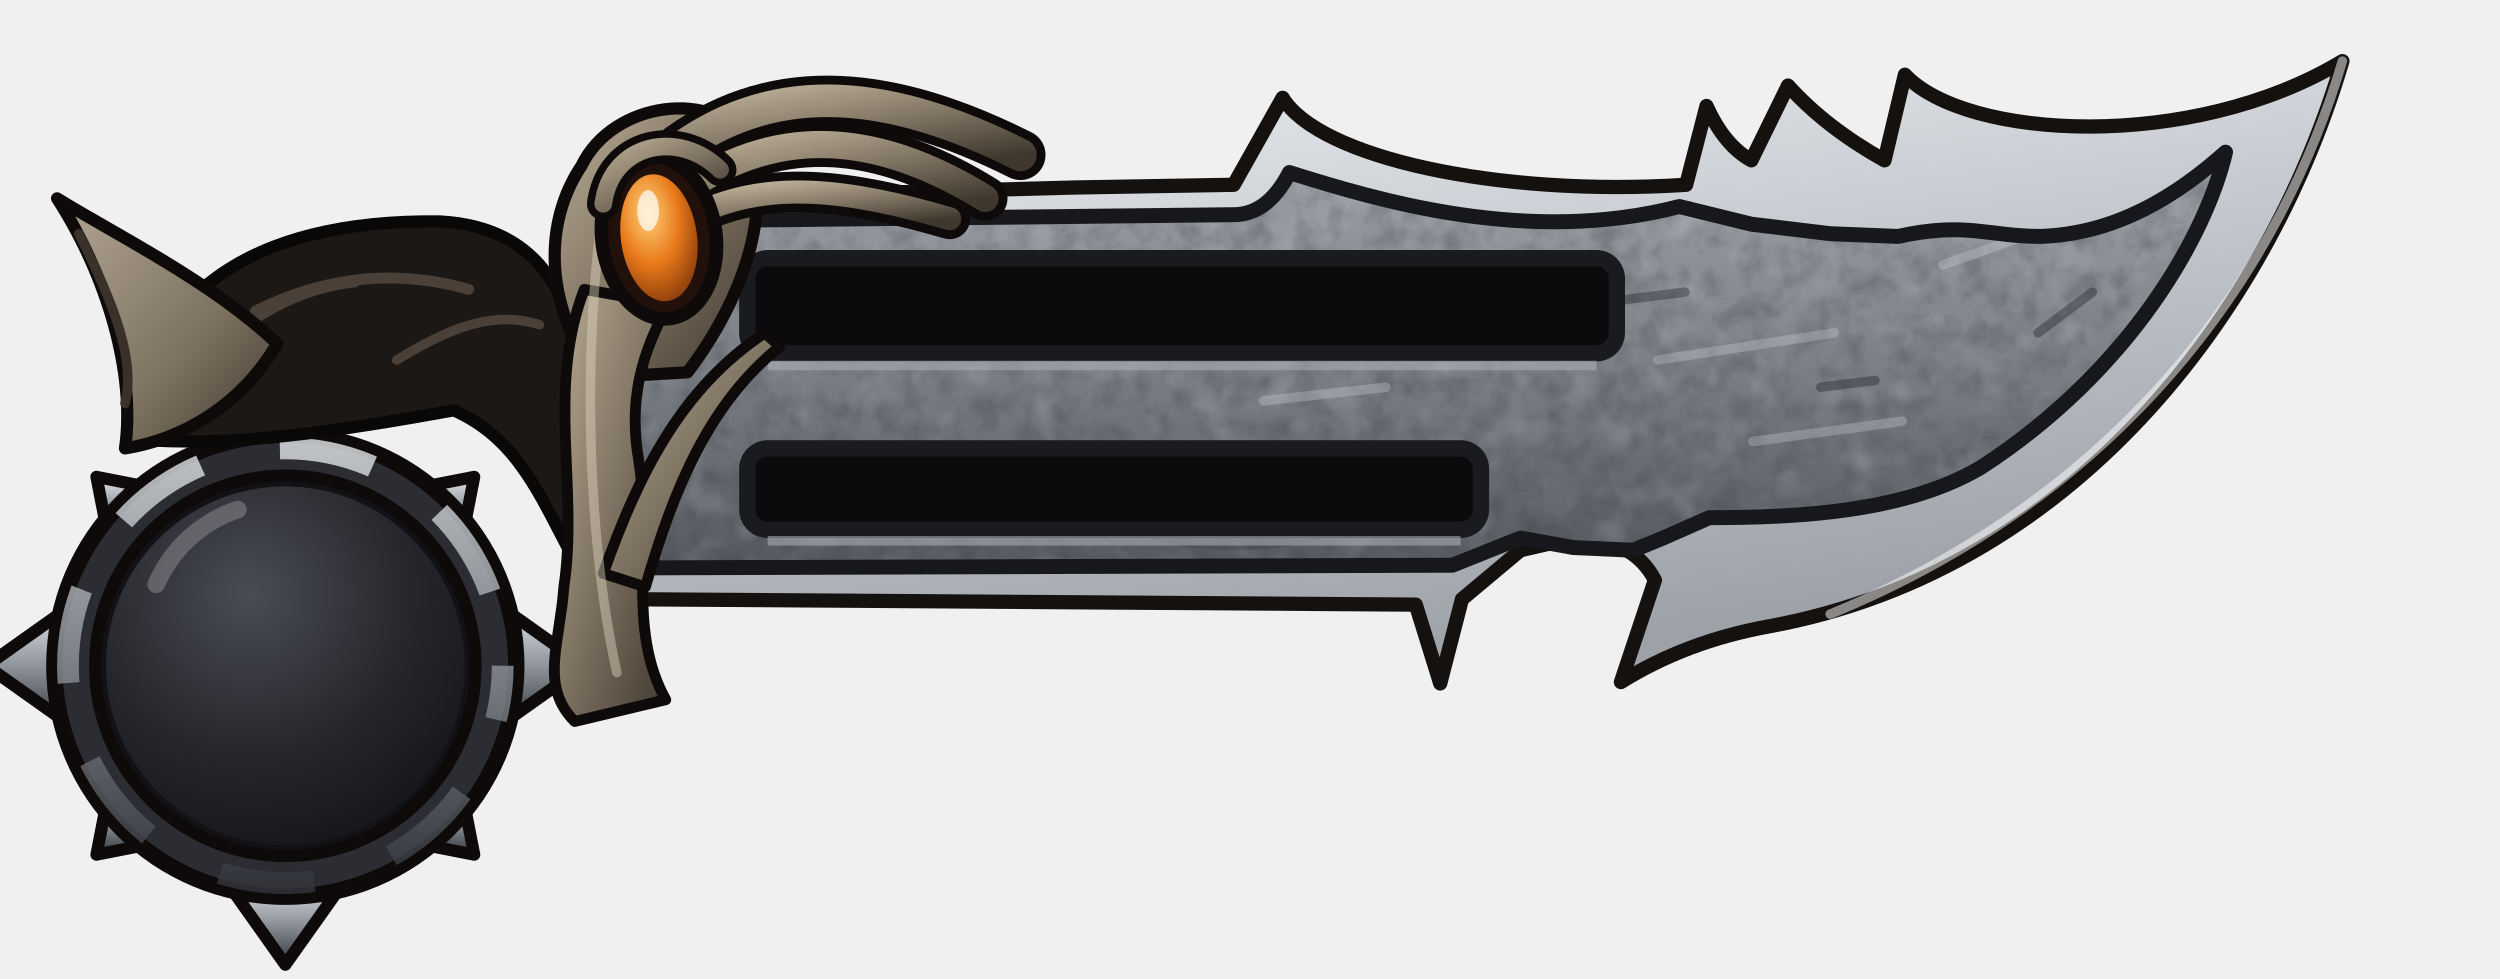
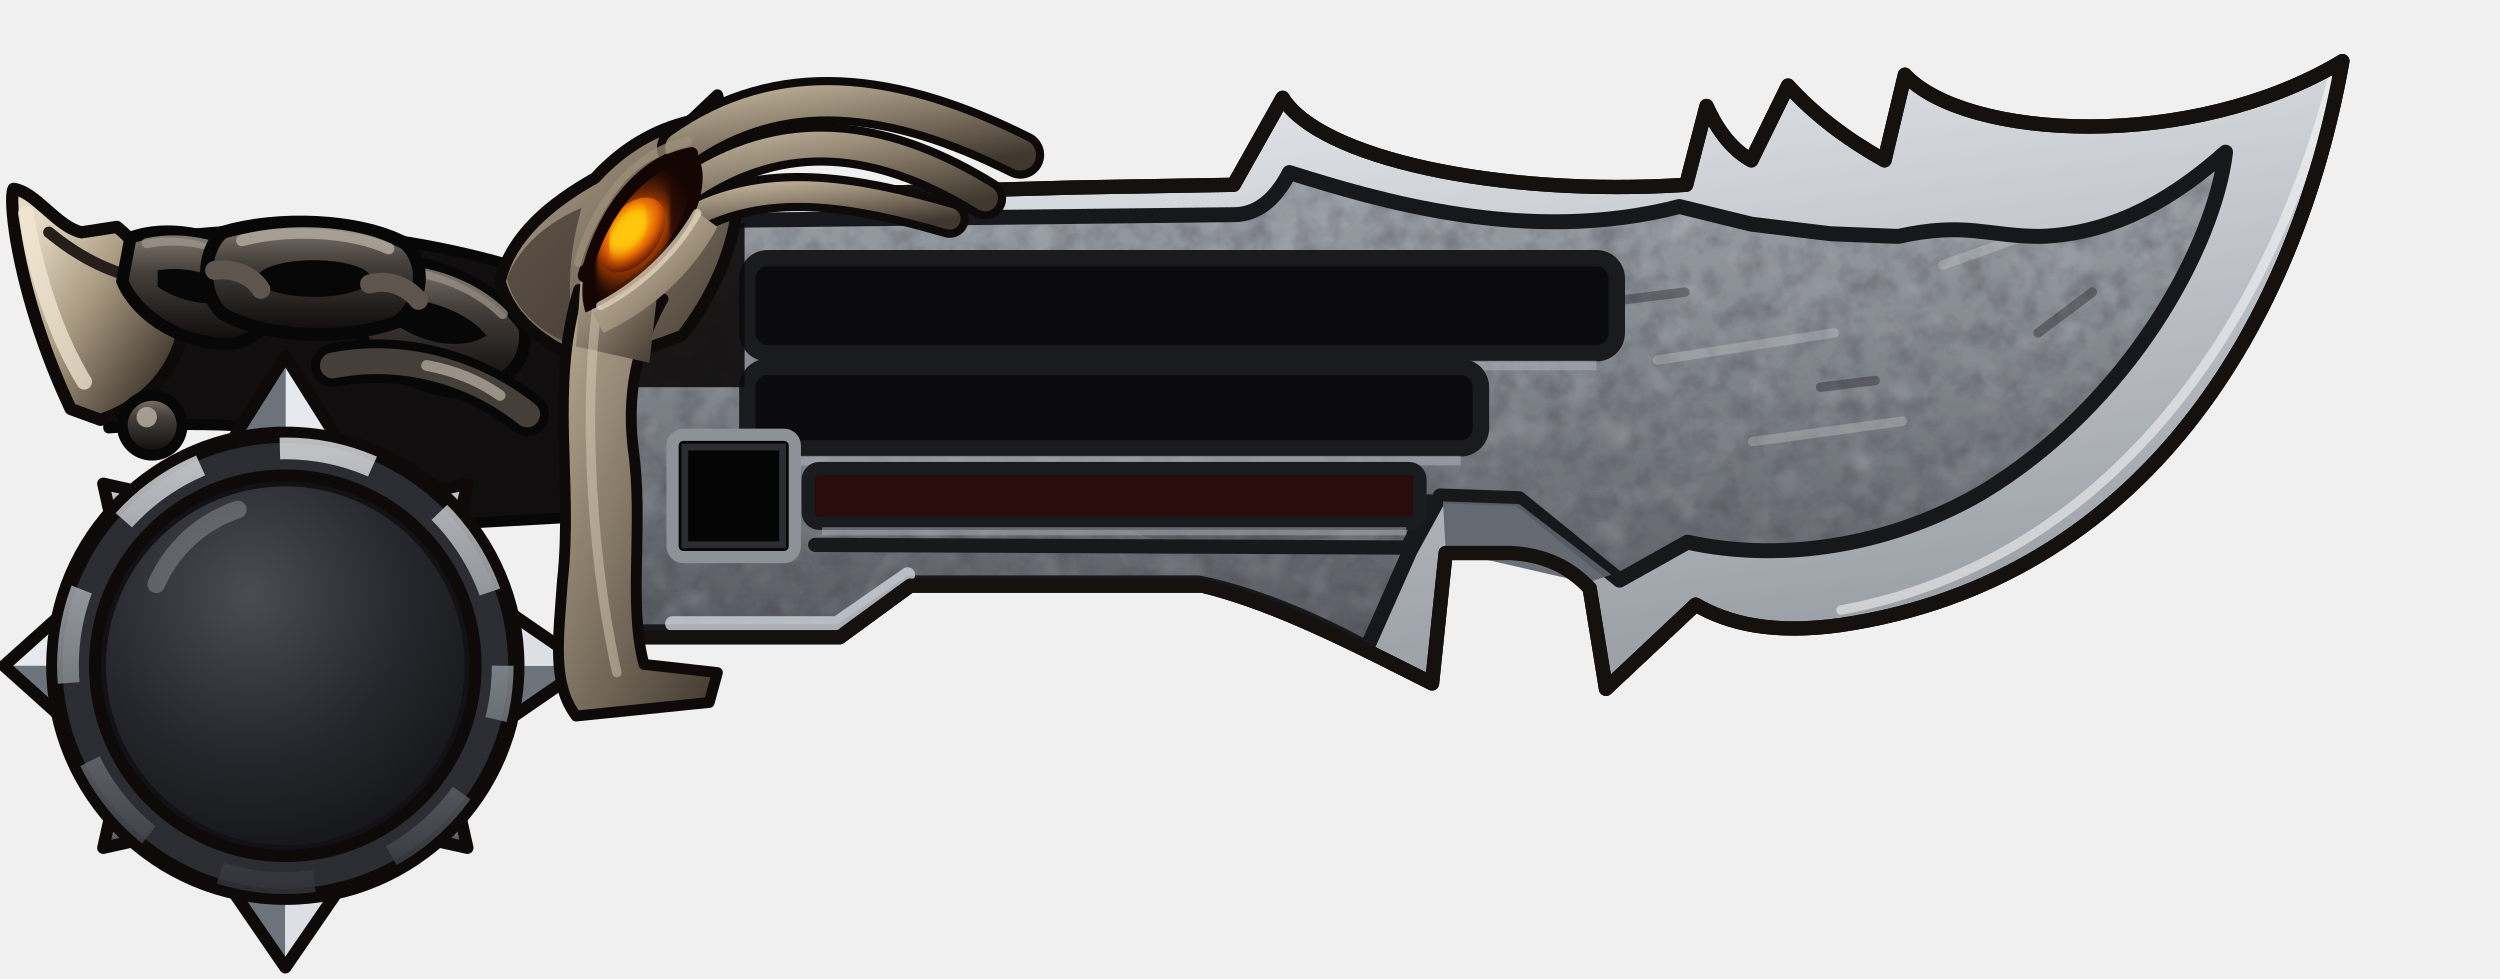
<svg xmlns="http://www.w3.org/2000/svg" viewBox="0 0 184 72" width="184" height="72">
  <defs>
    <linearGradient id="face" x1="0" y1="0" x2="0" y2="1">
      <stop offset="0" stop-color="#9ea3aa" />
      <stop offset="0.5" stop-color="#7c8087" />
      <stop offset="1" stop-color="#565960" />
    </linearGradient>
    <linearGradient id="bevel" x1="0" y1="0" x2="0.35" y2="1">
      <stop offset="0" stop-color="#eceef1" />
      <stop offset="0.5" stop-color="#c4c8ce" />
      <stop offset="1" stop-color="#9da1a8" />
    </linearGradient>
    <linearGradient id="silver" x1="0" y1="0" x2="0" y2="1">
      <stop offset="0" stop-color="#e4e7ea" />
      <stop offset="0.5" stop-color="#8f959c" />
      <stop offset="1" stop-color="#33363c" />
    </linearGradient>
    <linearGradient id="bone" x1="0" y1="0" x2="1" y2="1">
      <stop offset="0" stop-color="#b9ab94" />
      <stop offset="0.5" stop-color="#7f7362" />
      <stop offset="1" stop-color="#40382f" />
    </linearGradient>
-     <linearGradient id="ear" x1="0" y1="0" x2="1" y2="1">
-       <stop offset="0" stop-color="#b3a794" />
-       <stop offset="0.6" stop-color="#7d725f" />
-       <stop offset="1" stop-color="#3f372f" />
+     <linearGradient id="pommel" x1="0.12" y1="0.18" x2="0.88" y2="0.88">
+       <stop offset="0" stop-color="#e5d9c3" />
+       <stop offset="0.45" stop-color="#a6977f" />
+       <stop offset="1" stop-color="#3a3128" />
+     </linearGradient>
+     <linearGradient id="ironLink" x1="0" y1="0" x2="0" y2="1">
+       <stop offset="0" stop-color="#847c73" />
+       <stop offset="0.35" stop-color="#47413c" />
+       <stop offset="0.75" stop-color="#211e1c" />
+       <stop offset="1" stop-color="#0d0b0b" />
    </linearGradient>
    <radialGradient id="sphere" cx="0.4" cy="0.3" r="0.9">
      <stop offset="0" stop-color="#4a4c54" />
      <stop offset="0.5" stop-color="#26272c" />
      <stop offset="1" stop-color="#0d0d10" />
    </radialGradient>
    <radialGradient id="gem" cx="0.4" cy="0.3" r="0.8">
      <stop offset="0" stop-color="#ffd27a" />
      <stop offset="0.5" stop-color="#e8791a" />
      <stop offset="1" stop-color="#7a3208" />
    </radialGradient>
+     <radialGradient id="eye" cx="0.42" cy="0.44" r="0.58">
+       <stop offset="0" stop-color="#ffd41c" />
+       <stop offset="0.32" stop-color="#ffb404" />
+       <stop offset="0.68" stop-color="#e06006" />
+       <stop offset="1" stop-color="#6e1e05" />
+     </radialGradient>
+     <radialGradient id="socket" cx="0.5" cy="0.48" r="0.58">
+       <stop offset="0" stop-color="#7a2406" />
+       <stop offset="0.55" stop-color="#330f05" />
+       <stop offset="1" stop-color="#140604" />
+     </radialGradient>
+     <linearGradient id="cheek" x1="0" y1="0" x2="1" y2="1">
+       <stop offset="0" stop-color="#d8cab4" />
+       <stop offset="0.55" stop-color="#9e907b" />
+       <stop offset="1" stop-color="#4e4439" />
+     </linearGradient>
+     <filter id="glow" x="-80%" y="-80%" width="260%" height="260%">
+       <feGaussianBlur stdDeviation="0.75" />
+     </filter>
+     <filter id="core" x="-100%" y="-100%" width="300%" height="300%">
+       <feGaussianBlur stdDeviation="0.35" />
+     </filter>
    <clipPath id="faceClip">
-       <path d="M158.0 30.8 L202.8 30.3 Q205.3 30.3 206.9 27.2 C213.3 29.2 224.4 32.6 235.6 29.7 L240.9 31.0 L246.7 31.7 L251.7 31.9 C256.7 30.8 258.3 31.9 262.2 31.9 C267.8 31.7 272.2 28.9 275.8 25.7 C274.4 31.7 268.9 41.7 257.8 48.9 C252.2 52.2 244.4 52.6 237.8 52.6 L234.4 54.1 L232.2 55.0 L227.8 54.8 L223.9 54.1 L218.9 56.1 L158.0 56.3 Z" />
+       <path d="M158.0 30.8 L202.8 30.3 Q205.3 30.3 206.9 27.2 C213.3 29.2 224.4 32.6 235.6 29.7 L240.9 31.0 L246.7 31.7 L251.7 31.9 C256.7 30.8 258.3 31.9 262.2 31.9 C267.8 31.7 272.2 28.9 275.8 25.7 C275.0 32.5 268.8 44.2 257.8 50.8 C250.5 55.0 242.5 55.8 236.2 54.4 L231.2 57.2 L223.8 51.2 L218.0 51.0 L215.8 55.0 L212.6 62.2 C208.5 60.0 204.2 58.2 200.2 57.4 L179.0 57.4 L173.8 61.0 L158.0 61.0 Z" />
    </clipPath>
    <filter id="grain" x="0" y="0" width="100%" height="100%">
      <feTurbulence type="fractalNoise" baseFrequency="0.55" numOctaves="3" seed="7" result="n" />
      <feColorMatrix in="n" type="matrix" values="0 0 0 0 0.05  0 0 0 0 0.05  0 0 0 0 0.06  0 0 0 0.7 -0.28" result="d" />
      <feComposite in="d" in2="SourceAlpha" operator="in" />
    </filter>
    <filter id="grainLight" x="0" y="0" width="100%" height="100%">
      <feTurbulence type="fractalNoise" baseFrequency="0.4" numOctaves="2" seed="21" result="n" />
      <feColorMatrix in="n" type="matrix" values="0 0 0 0 0.9  0 0 0 0 0.92  0 0 0 0 0.95  0 0 0 1.0 -0.52" result="d" />
      <feComposite in="d" in2="SourceAlpha" operator="in" />
    </filter>
  </defs>
  <g transform="translate(-112 -14.5)">
-     <path d="M158.0 29.2 L191.1 28.3 L202.8 28.1 L206.4 21.7 C209.1 26.1 222.2 29.0 236.1 28.1 L237.6 22.3 Q238.9 25.2 240.9 26.3 L243.6 20.8 Q246.4 23.9 250.7 26.3 L252.2 20.0 C256.7 24.8 273.3 25.7 284.4 19.0 C279.4 36.1 265.6 56.3 242.2 60.6 Q236.1 61.7 231.3 64.7 L233.8 57.2 Q232.2 54.1 227.8 54.1 L223.9 55.0 L219.6 58.6 L218.0 64.8 L216.2 59.0 L158.0 58.6 Z" fill="url(#bevel)" stroke="#14110f" stroke-width="1.05" stroke-linejoin="round" />
-     <path d="M158.0 30.8 L202.8 30.3 Q205.3 30.3 206.9 27.2 C213.3 29.2 224.4 32.6 235.6 29.7 L240.9 31.0 L246.7 31.7 L251.7 31.9 C256.7 30.8 258.3 31.9 262.2 31.9 C267.8 31.7 272.2 28.9 275.8 25.7 C274.4 31.7 268.9 41.7 257.8 48.9 C252.2 52.2 244.4 52.6 237.8 52.6 L234.4 54.1 L232.2 55.0 L227.8 54.8 L223.9 54.1 L218.9 56.1 L158.0 56.3 Z" fill="url(#face)" />
+     <path d="M158.0 29.2 L191.1 28.3 L202.8 28.1 L206.4 21.7 C209.1 26.1 222.2 29.0 236.1 28.1 L237.6 22.3 Q238.9 25.2 240.9 26.3 L243.6 20.8 Q246.4 23.9 250.7 26.3 L252.2 20.0 C256.7 24.8 273.3 25.7 284.4 19.0 C281.0 38.2 269.8 57.2 247.5 60.5 C242.5 61.2 239.2 60.4 236.8 59.0 L230.2 65.2 L229.0 57.8 Q226.8 55.4 223.2 55.2 L218.4 55.2 L217.4 64.8 C212.2 62.2 206.2 59.0 200.5 57.6 L179.0 57.6 L173.8 61.4 L158.0 61.4 Z" fill="url(#bevel)" stroke="#14110f" stroke-width="1.05" stroke-linejoin="round" />
+     <path d="M158.0 30.8 L202.8 30.3 Q205.3 30.3 206.9 27.2 C213.3 29.2 224.4 32.6 235.6 29.7 L240.9 31.0 L246.7 31.7 L251.7 31.9 C256.7 30.8 258.3 31.9 262.2 31.9 C267.8 31.7 272.2 28.9 275.8 25.7 C275.0 32.5 268.8 44.2 257.8 50.8 C250.5 55.0 242.5 55.8 236.2 54.4 L231.2 57.2 L223.8 51.2 L218.0 51.0 L215.8 55.0 L212.6 62.2 C208.5 60.0 204.2 58.2 200.2 57.4 L179.0 57.4 L173.8 61.0 L158.0 61.0 Z" fill="url(#face)" />
    <rect x="150" y="14" width="140" height="60" filter="url(#grain)" clip-path="url(#faceClip)" />
    <rect x="150" y="14" width="140" height="60" filter="url(#grainLight)" clip-path="url(#faceClip)" opacity="0.4" />
    <g clip-path="url(#faceClip)" fill="none" stroke-linecap="round">
      <path d="M234 41 L247 39 M241 47 L252 45.5 M255 34 L262 31.5 M205 44 L214 43" stroke="#e3e6e9" stroke-opacity="0.26" stroke-width="0.7" />
      <path d="M228 37 L236 36 M246 43 L250 42.5 M262 39 L266 36" stroke="#15161a" stroke-opacity="0.35" stroke-width="0.7" />
      <ellipse cx="203" cy="52" rx="9" ry="3" fill="#15161a" fill-opacity="0.14" stroke="none" />
    </g>
-     <path d="M158.0 30.8 L202.8 30.3 Q205.3 30.3 206.9 27.2 C213.3 29.2 224.4 32.6 235.6 29.7 L240.9 31.0 L246.7 31.7 L251.7 31.9 C256.7 30.8 258.3 31.9 262.2 31.9 C267.8 31.7 272.2 28.9 275.8 25.7 C274.4 31.7 268.9 41.7 257.8 48.9 C252.2 52.2 244.4 52.6 237.8 52.6 L234.4 54.1 L232.2 55.0 L227.8 54.8 L223.9 54.1 L218.9 56.1 L158.0 56.3 Z" fill="none" stroke="#17181b" stroke-width="1.1" stroke-linejoin="round" />
-     <path d="M284.4 19.0 C280.0 33.9 268.9 50.6 246.7 59.7" fill="none" stroke="#fff" stroke-opacity="0.5" stroke-width="0.7" stroke-linecap="round" />
+     <path d="M158.0 30.8 L202.8 30.3 Q205.3 30.3 206.9 27.2 C213.3 29.2 224.4 32.6 235.6 29.7 L240.9 31.0 L246.7 31.7 L251.7 31.9 C256.7 30.8 258.3 31.9 262.2 31.9 C267.8 31.7 272.2 28.9 275.8 25.7 C275.0 32.5 268.8 44.2 257.8 50.8 C250.5 55.0 242.5 55.8 236.2 54.4 L231.2 57.2 L223.8 51.2 L218.0 51.0 L215.8 55.0 L212.6 62.2 C208.5 60.0 204.2 58.2 200.2 57.4 L179.0 57.4 L173.8 61.0 L158.0 61.0 Z" fill="none" stroke="#17181b" stroke-width="1.1" stroke-linejoin="round" />
+     <path d="M283.6 20.5 C279.2 37.5 268.0 55.6 247.5 59.4" fill="none" stroke="#fff" stroke-opacity="0.5" stroke-width="0.7" stroke-linecap="round" />
+     <path d="M172.0 54.6 L215.6 54.8 L217.2 51.4" fill="none" stroke="#18191c" stroke-width="1.05" stroke-linecap="round" stroke-linejoin="round" />
+     <path d="M161.5 60.4 L173.6 60.4 L178.8 56.8" fill="none" stroke="#cfd4dc" stroke-opacity="0.8" stroke-width="1.1" stroke-linecap="round" stroke-linejoin="round" />
+     <path d="M218.2 51.4 L223.8 51.6 L230.6 56.8 L228.8 57.4 L218.4 55.0 Z" fill="#5e636b" fill-opacity="0.9" />
+     <path d="M158.0 29.2 L191.1 28.3 L202.8 28.1 L206.4 21.7 C209.1 26.1 222.2 29.0 236.1 28.1 L237.6 22.3 Q238.9 25.2 240.9 26.3 L243.6 20.8 Q246.4 23.9 250.7 26.3 L252.2 20.0 C256.7 24.8 273.3 25.7 284.4 19.0 C281.0 38.2 269.8 57.2 247.5 60.5 C242.5 61.2 239.2 60.4 236.8 59.0 L230.2 65.2 L229.0 57.8 Q226.8 55.4 223.2 55.2 L218.4 55.2 L217.4 64.8 C212.2 62.2 206.2 59.0 200.5 57.6 L179.0 57.6 L173.8 61.4 L158.0 61.4 Z" fill="none" stroke="#14110f" stroke-width="1.05" stroke-linejoin="round" />
    <rect x="167" y="33.5" width="64" height="7" rx="1.5" fill="#0b0b0d" stroke="#1a1b1e" stroke-width="1.2" />
    <path d="M168.5 41.4 L229.5 41.4" stroke="#aeb2b8" stroke-opacity="0.55" stroke-width="0.7" />
-     <rect x="167" y="47.5" width="54" height="6" rx="1.5" fill="#0b0b0d" stroke="#1a1b1e" stroke-width="1.2" />
-     <path d="M168.5 54.3 L219.5 54.3" stroke="#aeb2b8" stroke-opacity="0.55" stroke-width="0.7" />
+     <rect x="167" y="41.5" width="54" height="6" rx="1.5" fill="#0b0b0d" stroke="#1a1b1e" stroke-width="1.2" />
+     <path d="M168.5 48.4 L219.5 48.4" stroke="#aeb2b8" stroke-opacity="0.55" stroke-width="0.7" />
+     <rect x="171.5" y="49" width="45" height="4" rx="0.8" fill="#0b0b0d" stroke="#1a1b1e" stroke-width="1" />
+     <rect x="172" y="49.5" width="44" height="3" fill="#2a0c0c" />
+     <path d="M172.5 53.6 L215.5 53.6" stroke="#aeb2b8" stroke-opacity="0.5" stroke-width="0.6" />
+     <rect x="161.5" y="46.5" width="9" height="9" rx="0.8" fill="#050506" stroke="#8d9299" stroke-width="0.9" />
+     <rect x="162.4" y="47.4" width="7.2" height="7.2" fill="none" stroke="#2a2d32" stroke-width="0.5" />
+     <path d="M120.0 33.0 C126.5 30.8 138.5 30.8 149.5 34.0 L155.5 31.5 L155.5 52.5 L146.5 53.0 C142.5 47.0 133.5 45.0 120.0 46.0 Z" fill="#100e0e" stroke="#080707" stroke-width="0.8" stroke-linejoin="round" />
+     <path d="M113.0 28.4 C114.6 28.6 116.2 31.2 118.0 31.6 L120.6 31.2 C122.8 33.0 124.8 35.8 125.4 39.2 C124.6 42.2 122.4 44.4 119.4 45.4 L117.2 44.6 C115.6 41.2 114.0 36.8 113.2 32.2 C112.9 30.4 112.8 28.8 113.0 28.4 Z" fill="url(#pommel)" stroke="#0d0a09" stroke-width="0.9" stroke-linejoin="round" />
+     <path d="M113.9 30.2 C114.6 34.4 116.0 39.0 118.2 42.6" fill="none" stroke="#f0e6d2" stroke-opacity="0.75" stroke-width="1.15" stroke-linecap="round" />
+     <path d="M115.6 31.6 C117.8 33.4 119.8 34.4 122.2 35.0" fill="none" stroke="#261f19" stroke-width="0.85" stroke-linecap="round" />
+     <path d="M121.6 32.0 C124.8 30.8 129.6 32.0 132.2 35.0 C133.0 36.8 131.8 39.2 129.2 39.8 C125.8 40.0 122.2 38.0 121.0 35.2 Z" fill="url(#ironLink)" stroke="#080707" stroke-width="0.9" stroke-linejoin="round" />
+     <path d="M123.6 34.4 C125.8 34.0 128.4 34.8 129.8 36.2 C128.4 37.2 125.6 37.0 123.6 35.6 Z" fill="#080707" />
+     <path d="M122.8 32.4 C125.6 31.8 128.8 32.6 130.8 34.2" fill="none" stroke="#9e958b" stroke-opacity="0.78" stroke-width="0.75" stroke-linecap="round" />
+     <path d="M138.8 33.6 C143.2 33.2 148.2 35.2 150.6 38.6 C151.0 41.0 149.2 43.2 145.8 43.4 C141.6 43.0 138.4 40.4 137.8 37.2 Z" fill="url(#ironLink)" stroke="#080707" stroke-width="0.9" stroke-linejoin="round" />
+     <path d="M140.8 36.4 C143.6 36.4 146.6 37.6 147.8 39.2 C146.0 40.4 142.8 39.8 140.6 38.0 Z" fill="#080707" />
+     <path d="M140.2 34.4 C143.6 34.2 147.0 35.6 149.0 37.6" fill="none" stroke="#9a9187" stroke-opacity="0.75" stroke-width="0.75" stroke-linecap="round" />
+     <path d="M136.5 41.4 C141.5 40.4 146.8 41.8 150.8 45.0" fill="none" stroke="#080707" stroke-width="3.2" stroke-linecap="round" />
+     <path d="M136.5 41.4 C141.5 40.4 146.8 41.8 150.8 45.0" fill="none" stroke="#453f3a" stroke-width="1.9" stroke-linecap="round" />
+     <path d="M143.4 41.4 C145.6 41.8 147.4 42.6 148.8 43.6" fill="none" stroke="#aea59b" stroke-opacity="0.8" stroke-width="0.8" stroke-linecap="round" />
+     <path d="M128.4 31.6 C132.4 30.4 138.4 30.6 141.8 32.4 C143.4 33.8 143.2 36.8 141.2 38.2 C137.4 39.6 131.6 39.4 128.4 37.6 C126.8 36.2 126.8 33.0 128.4 31.6 Z" fill="url(#ironLink)" stroke="#080707" stroke-width="0.95" stroke-linejoin="round" />
+     <ellipse cx="135.1" cy="35.0" rx="4.2" ry="1.35" fill="#070606" />
+     <path d="M129.8 32.2 C133.2 31.3 137.8 31.5 140.6 32.8" fill="none" stroke="#b0a79d" stroke-opacity="0.85" stroke-width="0.85" stroke-linecap="round" />
+     <path d="M127.8 34.4 C129.2 34.2 130.6 34.8 131.2 35.8" fill="none" stroke="#5d554e" stroke-width="1.4" stroke-linecap="round" />
+     <path d="M139.2 35.4 C140.6 35.0 142.0 35.6 142.8 36.6" fill="none" stroke="#5d554e" stroke-width="1.4" stroke-linecap="round" />
+     <circle cx="123.2" cy="45.8" r="2.2" fill="url(#ironLink)" stroke="#080707" stroke-width="0.8" />
+     <circle cx="122.8" cy="45.2" r="0.75" fill="#b4aba0" fill-opacity="0.85" />
    <g fill="url(#silver)" stroke="#0d0a09" stroke-width="0.9" stroke-linejoin="round">
-       <path d="M148.8 67.9 L155.0 63.5 L148.8 59.1 Z" />
-       <path d="M142.3 76.5 L146.9 77.4 L146.0 72.8 Z" />
-       <path d="M128.6 79.3 L133.0 85.5 L137.4 79.3 Z" />
-       <path d="M120.0 72.8 L119.1 77.4 L123.7 76.5 Z" />
-       <path d="M117.2 59.1 L111.0 63.5 L117.2 67.9 Z" />
-       <path d="M123.7 50.5 L119.1 49.6 L120.0 54.2 Z" />
-       <path d="M137.4 47.7 L133.0 41.5 L128.6 47.7 Z" />
-       <path d="M146.0 54.2 L146.9 49.6 L142.3 50.5 Z" />
+       <path d="M148.8 67.9 L155.2 63.5 L148.8 63.5 Z" fill="#6d737b" stroke="none" />
+       <path d="M148.8 63.5 L155.2 63.5 L148.8 59.1 Z" fill="#dce0e5" stroke="none" />
+       <path d="M148.8 67.9 L155.2 63.5 L148.8 59.1 Z" fill="none" stroke="#0d0a09" stroke-width="0.9" stroke-linejoin="round" />
+       <path d="M142.8 76.1 L146.4 76.9 L145.6 73.3 Z" />
+       <path d="M128.6 79.3 L133.0 85.7 L133.0 79.3 Z" fill="#6d737b" stroke="none" />
+       <path d="M133.0 79.3 L133.0 85.7 L137.4 79.3 Z" fill="#dce0e5" stroke="none" />
+       <path d="M128.6 79.3 L133.0 85.7 L137.4 79.3 Z" fill="none" stroke="#0d0a09" stroke-width="0.9" stroke-linejoin="round" />
+       <path d="M120.4 73.3 L119.6 76.9 L123.2 76.1 Z" />
+       <path d="M117.2 59.1 L112.3 63.5 L117.2 63.5 Z" fill="#e6eaee" stroke="none" />
+       <path d="M117.2 63.5 L112.3 63.5 L117.2 67.9 Z" fill="#6d737b" stroke="none" />
+       <path d="M117.2 59.1 L112.3 63.5 L117.2 67.9 Z" fill="none" stroke="#0d0a09" stroke-width="0.9" stroke-linejoin="round" />
+       <path d="M123.2 50.9 L119.6 50.1 L120.4 53.7 Z" />
+       <path d="M137.4 47.7 L133.0 40.7 L133.0 47.7 Z" fill="#e6eaee" stroke="none" />
+       <path d="M133.0 47.7 L133.0 40.7 L128.6 47.7 Z" fill="#6d737b" stroke="none" />
+       <path d="M137.4 47.7 L133.0 40.7 L128.6 47.7 Z" fill="none" stroke="#0d0a09" stroke-width="0.9" stroke-linejoin="round" />
+       <path d="M145.6 53.7 L146.4 50.1 L142.8 50.9 Z" />
    </g>
    <circle cx="133.0" cy="63.5" r="17.0" fill="#2b2d33" stroke="#0d0a09" stroke-width="1.2" />
    <circle cx="133.0" cy="63.5" r="16.0" fill="none" stroke="url(#silver)" stroke-width="1.6" stroke-opacity="0.8" stroke-dasharray="7 6" stroke-dashoffset="3" />
    <circle cx="133.0" cy="63.5" r="14.0" fill="#121116" stroke="#0d0a09" stroke-width="0.9" />
    <circle cx="133.0" cy="63.5" r="13.2" fill="url(#sphere)" />
    <path d="M123.5 57.5 A10 10 0 0 1 129.5 52" fill="none" stroke="#fff" stroke-opacity="0.22" stroke-width="1.3" stroke-linecap="round" />
-     <path d="M121.7 46.8 C122.5 36.4 130.3 30.6 144.4 30.8 C151.7 31.2 155.0 36.4 154.6 45.2 L154.2 55.6 C151.7 50.9 150.1 46.8 145.4 44.7 C137.1 46.2 128.8 47.5 121.7 46.8 Z" fill="#1b1816" stroke="#0a0807" stroke-width="0.9" stroke-linejoin="round" />
-     <path d="M125.6 42.1 C130.8 37.4 134.0 35.8 138.1 35.3 M141.2 41.0 C145.4 38.4 148.5 37.4 151.7 38.4" fill="none" stroke="#4a4038" stroke-width="0.7" stroke-linecap="round" />
-     <path d="M130.8 37.4 C136.0 34.8 141.2 34.3 146.5 35.8" fill="none" stroke="#4a4038" stroke-width="0.8" stroke-linecap="round" />
-     <path d="M116.2 29.1 C120.4 31.7 127.7 35.3 132.4 39.8 C129.8 44.2 125.6 46.8 121.2 47.5 C122.0 42.1 119.9 34.8 116.2 29.1 Z" fill="url(#ear)" stroke="#0d0a09" stroke-width="0.9" stroke-linejoin="round" />
-     <path d="M117.8 31.7 C120.4 36.9 122.0 41.0 121.2 44.2" fill="none" stroke="#3a322a" stroke-width="0.7" stroke-linecap="round" />
-     <path d="M154.8 26.7 C157.1 21.9 164.7 21.0 167.1 25.0 C168.9 29.8 166.8 36.4 162.6 41.9 L155.8 42.3 C151.5 35.8 152.5 30.1 154.8 26.7 Z" fill="url(#bone)" stroke="#0d0a09" stroke-width="0.9" stroke-linejoin="round" />
-     <path d="M155.0 35.8 C152.2 43.1 154.6 50.4 153.5 57.7 C153.2 61.9 151.7 65.0 154.3 67.6 L161.0 66.0 C158.1 60.8 160.0 54.6 159.0 48.3 C158.1 43.1 159.8 39.5 161.2 36.9 Z" fill="url(#bone)" stroke="#0d0a09" stroke-width="0.8" stroke-linejoin="round" />
-     <path d="M156.4 56.7 C159.0 49.4 162.1 43.1 168.3 39.0 L169.4 40.0 C164.2 44.2 161.6 50.4 159.5 57.7 Z" fill="url(#bone)" stroke="#0d0a09" stroke-width="0.8" stroke-linejoin="round" />
-     <path d="M156.4 29.6 C154.8 41.0 155.3 54.6 157.4 64.0" fill="none" stroke="#e1d6c0" stroke-opacity="0.45" stroke-width="0.7" stroke-linecap="round" />
+     <path d="M158.0 37.0 L166.8 30.8 L166.8 43.0 L158.0 43.0 Z" fill="#0d0a09" fill-opacity="0.9" />
+     <path d="M148.8 35.2 C149.6 31.8 152.6 29.4 155.8 27.6 C157.8 25.4 160.2 24.0 162.8 23.4 L164.8 21.5 L165.6 24.6 C167.4 28.6 165.8 34.6 162.2 39.2 L156.2 41.4 C152.6 40.4 149.6 38.2 148.8 35.2 Z" fill="url(#bone)" stroke="#0d0a09" stroke-width="0.85" stroke-linejoin="round" />
+     <path d="M149.3 35.0 C150.2 32.6 152.4 30.8 154.8 29.8 C153.8 33.4 153.6 36.8 154.6 40.0 C151.8 39.2 149.8 37.2 149.3 35.0 Z" fill="#3a3128" fill-opacity="0.65" />
+     <path d="M154.6 35.8 C152.4 43.0 154.2 50.0 153.4 57.2 C153.1 61.5 152.6 64.8 154.4 67.2 L164.2 66.2 L164.8 64.0 L159.4 63.4 C158.2 59.0 159.4 53.0 158.6 47.5 C158.0 42.5 159.4 39.0 160.8 36.5 Z" fill="url(#bone)" stroke="#0d0a09" stroke-width="0.8" stroke-linejoin="round" />
+     <path d="M154.8 34.0 L160.5 35.0 L159.8 41.2 L154.4 40.0 Z" fill="url(#bone)" />
+     <path d="M156.4 34.3 C154.8 42.1 155.3 54.6 157.4 64.0" fill="none" stroke="#e1d6c0" stroke-opacity="0.45" stroke-width="0.7" stroke-linecap="round" />
    <g fill="none" stroke-linecap="round">
-       <path d="M162.1 25.4 C169.4 20.2 177.7 21.2 187.1 25.9" stroke="#0d0a09" stroke-width="3.7" />
-       <path d="M163.1 28.0 C170.4 23.3 177.7 24.9 184.5 29.1" stroke="#0d0a09" stroke-width="3.3" />
-       <path d="M162.6 30.6 C168.3 27.5 174.6 28.5 181.9 30.6" stroke="#0d0a09" stroke-width="3.0" />
-       <path d="M162.1 25.4 C169.4 20.2 177.7 21.2 187.1 25.9" stroke="url(#bone)" stroke-width="2.4" />
-       <path d="M163.1 28.0 C170.4 23.3 177.7 24.9 184.5 29.1" stroke="url(#bone)" stroke-width="2.0" />
-       <path d="M162.6 30.6 C168.3 27.5 174.6 28.5 181.9 30.6" stroke="url(#bone)" stroke-width="1.7" />
+       <path d="M162.1 25.4 C169.4 20.2 177.7 21.2 187.1 25.9" stroke="#0d0a09" stroke-width="3.5" />
+       <path d="M163.1 28.0 C170.4 23.3 177.7 24.9 184.5 29.1" stroke="#0d0a09" stroke-width="3.1" />
+       <path d="M162.6 30.6 C168.3 27.5 174.6 28.5 181.9 30.6" stroke="#0d0a09" stroke-width="2.8" />
+       <path d="M162.1 25.4 C169.4 20.2 177.7 21.2 187.1 25.9" stroke="url(#bone)" stroke-width="2.3" />
+       <path d="M163.1 28.0 C170.4 23.3 177.7 24.9 184.5 29.1" stroke="url(#bone)" stroke-width="1.9" />
+       <path d="M162.6 30.6 C168.3 27.5 174.6 28.5 181.9 30.6" stroke="url(#bone)" stroke-width="1.6" />
    </g>
-     <ellipse cx="160.5" cy="32" rx="4.2" ry="6" transform="rotate(-8 160.5 32)" fill="#22100a" stroke="#0d0a09" stroke-width="1" />
-     <path d="M156.4 29.5 C157 25 162 24 165 27" fill="none" stroke="#0d0a09" stroke-width="2.4" stroke-linecap="round" />
-     <path d="M156.4 29.5 C157 25 162 24 165 27" fill="none" stroke="url(#bone)" stroke-width="1.3" stroke-linecap="round" />
-     <ellipse cx="160.5" cy="32" rx="2.8" ry="4.7" transform="rotate(-8 160.5 32)" fill="url(#gem)" />
-     <ellipse cx="159.7" cy="30" rx="0.8" ry="1.5" fill="#fff" fill-opacity="0.7" />
+     <path d="M163.3 25.9 C160.5 25.0 157.4 27.5 155.8 31.5 C154.9 33.9 154.6 36.1 155.1 37.5 C156.9 36.7 159.8 34.9 161.9 32.3 C163.6 30.1 164.2 27.3 163.3 25.9 Z" fill="#160603" />
+     <path d="M162.4 27.0 C160.1 26.4 157.6 28.5 156.2 31.8 C155.5 33.6 155.3 35.4 155.7 36.4 C157.2 35.8 159.6 34.3 161.3 32.1 C162.6 30.3 163.0 28.1 162.4 27.0 Z" fill="url(#socket)" />
+     <ellipse cx="158.6" cy="31.9" rx="2.15" ry="3.5" transform="rotate(38 158.6 31.9)" fill="#e85c06" fill-opacity="0.75" filter="url(#glow)" />
+     <ellipse cx="158.5" cy="31.8" rx="1.95" ry="3.15" transform="rotate(38 158.5 31.8)" fill="url(#eye)" />
+     <ellipse cx="158.2" cy="31.5" rx="1.0" ry="1.85" transform="rotate(38 158.2 31.5)" fill="#ffc608" filter="url(#core)" />
+     <path d="M155.0 34.8 C156.1 30.5 158.8 26.6 162.9 25.8" fill="none" stroke="#120503" stroke-width="0.95" stroke-linecap="round" />
+     <path d="M154.6 33.8 C155.8 29.6 158.6 25.8 162.6 24.9" fill="none" stroke="#9e907b" stroke-opacity="0.7" stroke-width="0.7" stroke-linecap="round" />
+     <path d="M155.6 37.5 C158.4 36.1 161.3 33.6 163.3 30.1 L164.8 31.2 C162.9 34.8 159.7 37.5 156.4 39.0 Z" fill="url(#cheek)" />
+     <path d="M156.2 37.0 C158.9 35.6 161.6 33.2 163.3 30.2" fill="none" stroke="#e2d5bf" stroke-opacity="0.75" stroke-width="0.65" stroke-linecap="round" />
  </g>
</svg>
